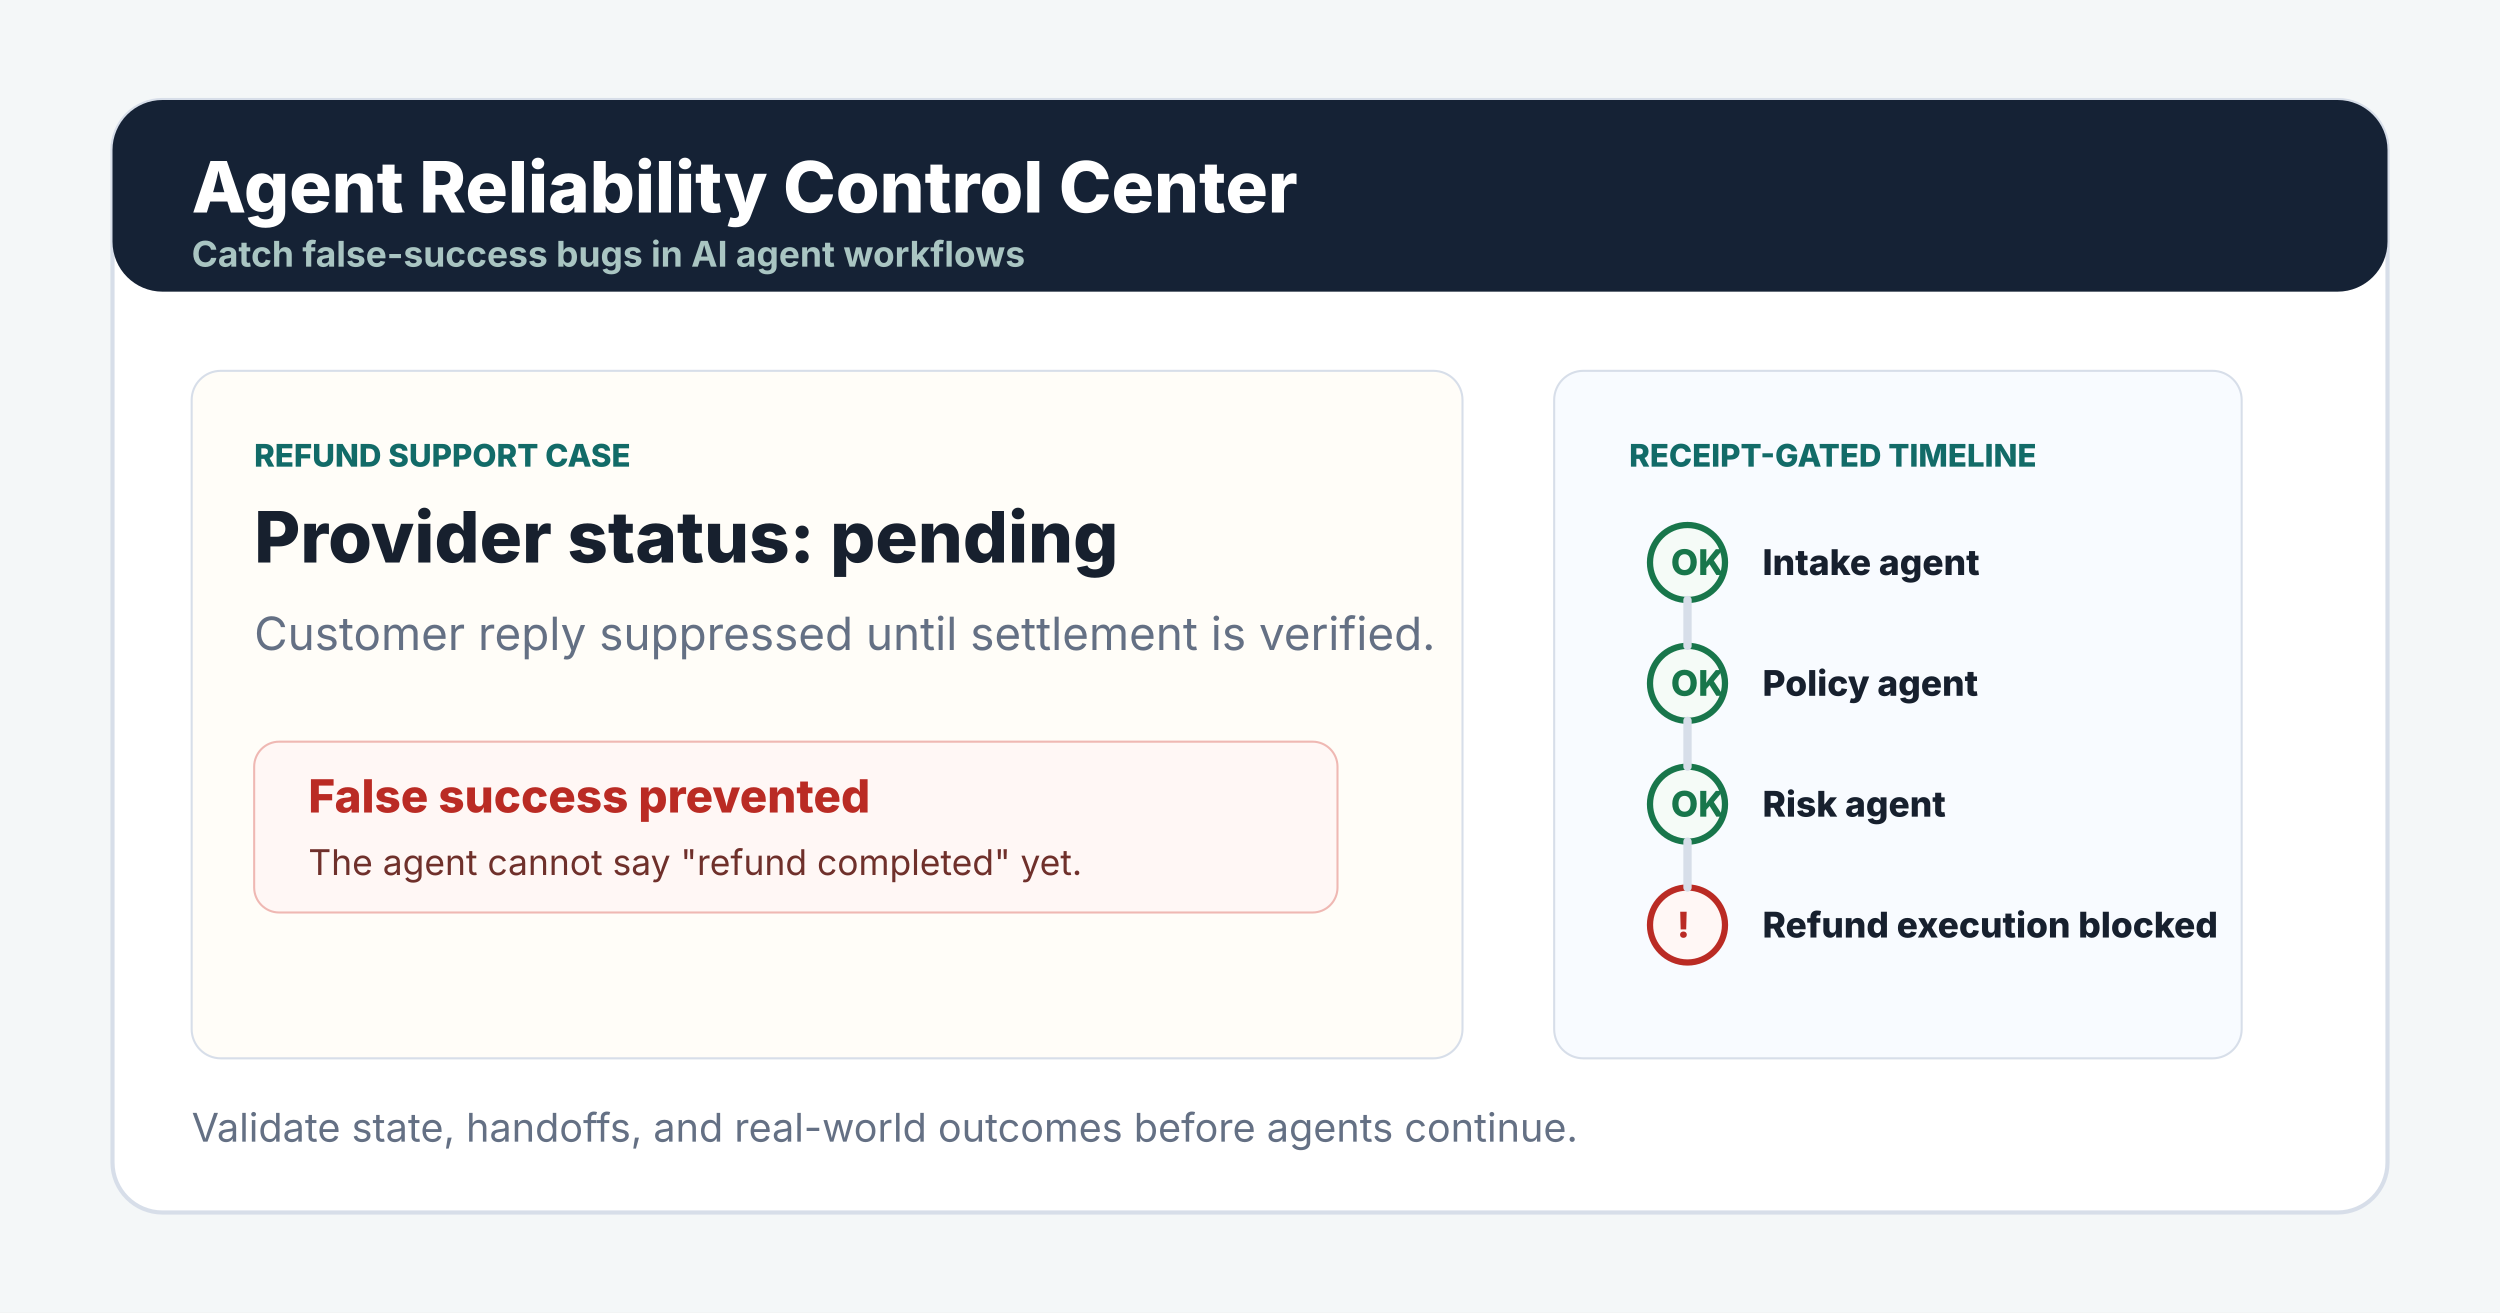
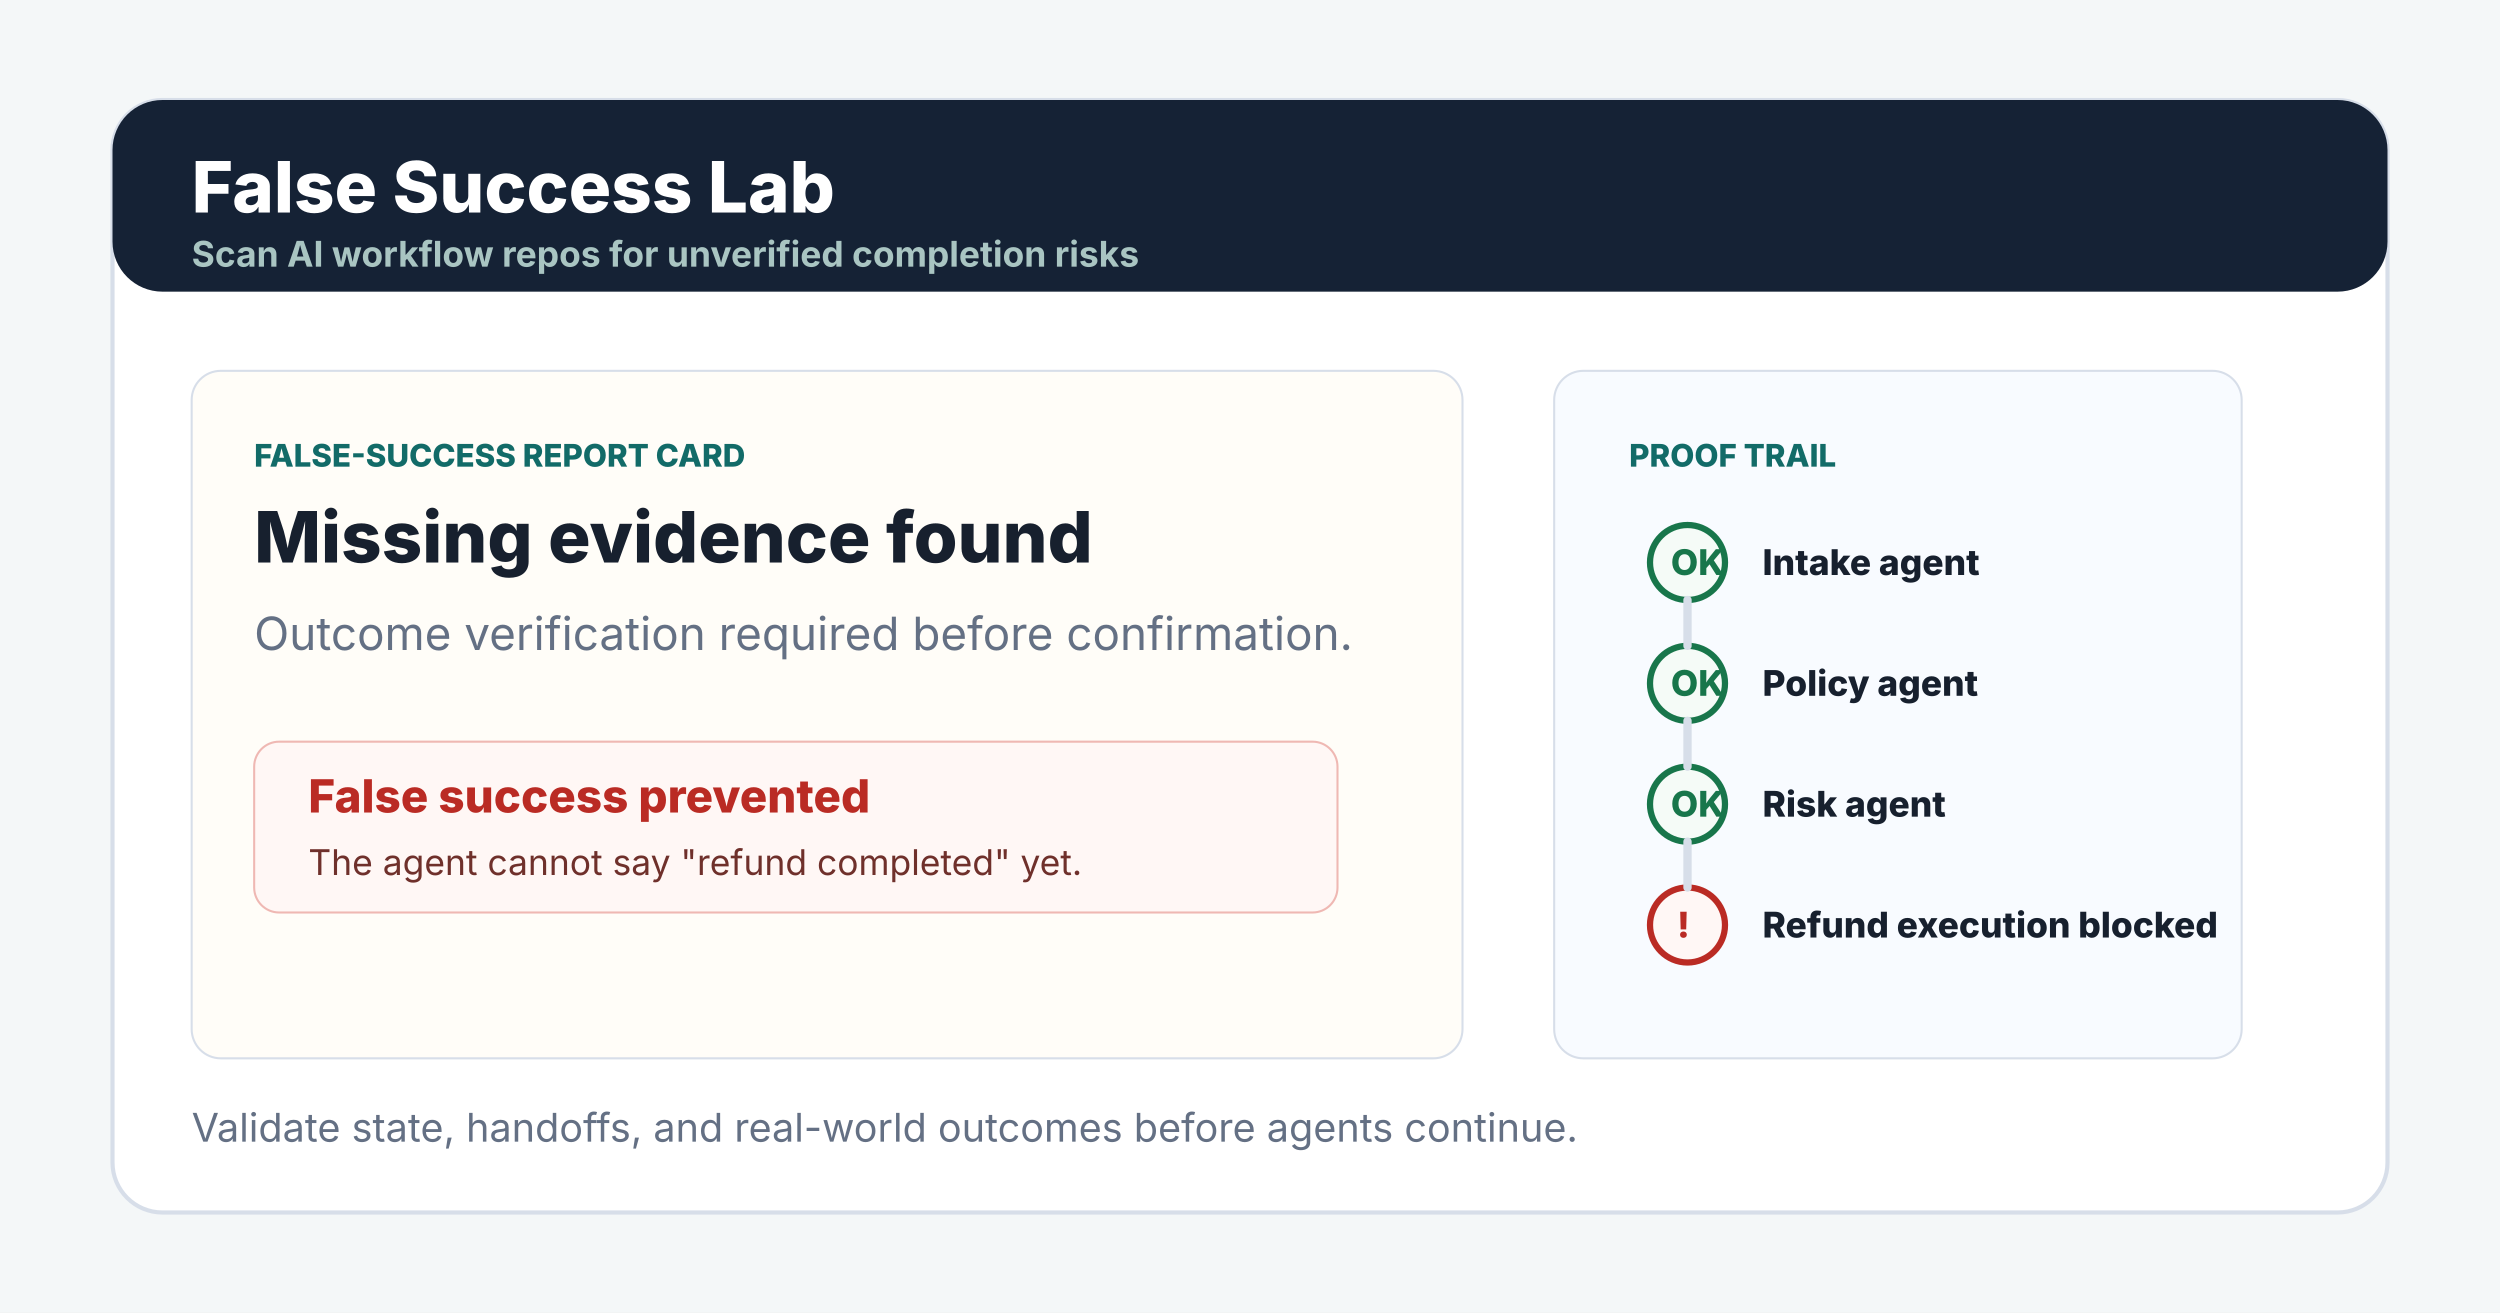
<svg xmlns="http://www.w3.org/2000/svg" width="1200" height="630" viewBox="0 0 1200 630" role="img" aria-labelledby="title desc">
  <rect width="1200" height="630" fill="#f4f7f8" />
  <rect x="54" y="48" width="1092" height="534" rx="24" fill="#ffffff" stroke="#d7dee9" stroke-width="2" />
  <rect x="54" y="48" width="1092" height="92" rx="24" fill="#152235" />
-   <text x="92" y="102" fill="#ffffff" font-family="Inter, Arial, sans-serif" font-size="34" font-weight="800">Agent Reliability Control Center</text>
-   <text x="92" y="128" fill="#a9c5c2" font-family="Inter, Arial, sans-serif" font-size="17" font-weight="700">Catch false-success bugs in AI agent workflows</text>
+   <text x="92" y="102" fill="#ffffff" font-family="Inter, Arial, sans-serif" font-size="34" font-weight="800">False Success Lab</text>
+   <text x="92" y="128" fill="#a9c5c2" font-family="Inter, Arial, sans-serif" font-size="17" font-weight="700">Scan AI workflow repos for unverified completion risks</text>
  <rect x="92" y="178" width="610" height="330" rx="14" fill="#fffdf8" stroke="#d7dee9" />
-   <text x="122" y="224" fill="#126b68" font-family="Inter, Arial, sans-serif" font-size="15" font-weight="800">REFUND SUPPORT CASE</text>
-   <text x="122" y="270" fill="#17202e" font-family="Inter, Arial, sans-serif" font-size="34" font-weight="800">Provider status: pending</text>
-   <text x="122" y="312" fill="#647084" font-family="Inter, Arial, sans-serif" font-size="22">Customer reply suppressed until settlement is verified.</text>
+   <text x="122" y="224" fill="#126b68" font-family="Inter, Arial, sans-serif" font-size="15" font-weight="800">FALSE-SUCCESS REPORT CARD</text>
+   <text x="122" y="270" fill="#17202e" font-family="Inter, Arial, sans-serif" font-size="34" font-weight="800">Missing evidence found</text>
+   <text x="122" y="312" fill="#647084" font-family="Inter, Arial, sans-serif" font-size="22">Outcome verification required before confirmation.</text>
  <rect x="122" y="356" width="520" height="82" rx="12" fill="#fff7f5" stroke="#efb8b3" />
  <text x="148" y="390" fill="#ba2b24" font-family="Inter, Arial, sans-serif" font-size="22" font-weight="800">False success prevented</text>
  <text x="148" y="420" fill="#6f302b" font-family="Inter, Arial, sans-serif" font-size="17">The agent cannot say "refund completed" yet.</text>
  <rect x="746" y="178" width="330" height="330" rx="14" fill="#f8fbff" stroke="#d7dee9" />
-   <text x="782" y="224" fill="#126b68" font-family="Inter, Arial, sans-serif" font-size="15" font-weight="800">RECEIPT-GATED TIMELINE</text>
+   <text x="782" y="224" fill="#126b68" font-family="Inter, Arial, sans-serif" font-size="15" font-weight="800">PROOF TRAIL</text>
  <g font-family="Inter, Arial, sans-serif" font-size="17" font-weight="800">
    <circle cx="810" cy="270" r="18" fill="#f5fbf7" stroke="#18764b" stroke-width="3" />
    <text x="802" y="276" fill="#18764b">OK</text>
    <text x="846" y="276" fill="#17202e">Intake agent</text>
    <circle cx="810" cy="328" r="18" fill="#f5fbf7" stroke="#18764b" stroke-width="3" />
    <text x="802" y="334" fill="#18764b">OK</text>
    <text x="846" y="334" fill="#17202e">Policy agent</text>
    <circle cx="810" cy="386" r="18" fill="#f5fbf7" stroke="#18764b" stroke-width="3" />
    <text x="802" y="392" fill="#18764b">OK</text>
    <text x="846" y="392" fill="#17202e">Risk agent</text>
    <circle cx="810" cy="444" r="18" fill="#fff7f5" stroke="#ba2b24" stroke-width="3" />
    <text x="805" y="450" fill="#ba2b24">!</text>
    <text x="846" y="450" fill="#17202e">Refund execution blocked</text>
  </g>
  <path d="M810 288 V310 M810 346 V368 M810 404 V426" stroke="#d7dee9" stroke-width="4" stroke-linecap="round" />
  <text x="92" y="548" fill="#647084" font-family="Inter, Arial, sans-serif" font-size="19">Validate state, handoffs, and real-world outcomes before agents continue.</text>
</svg>
